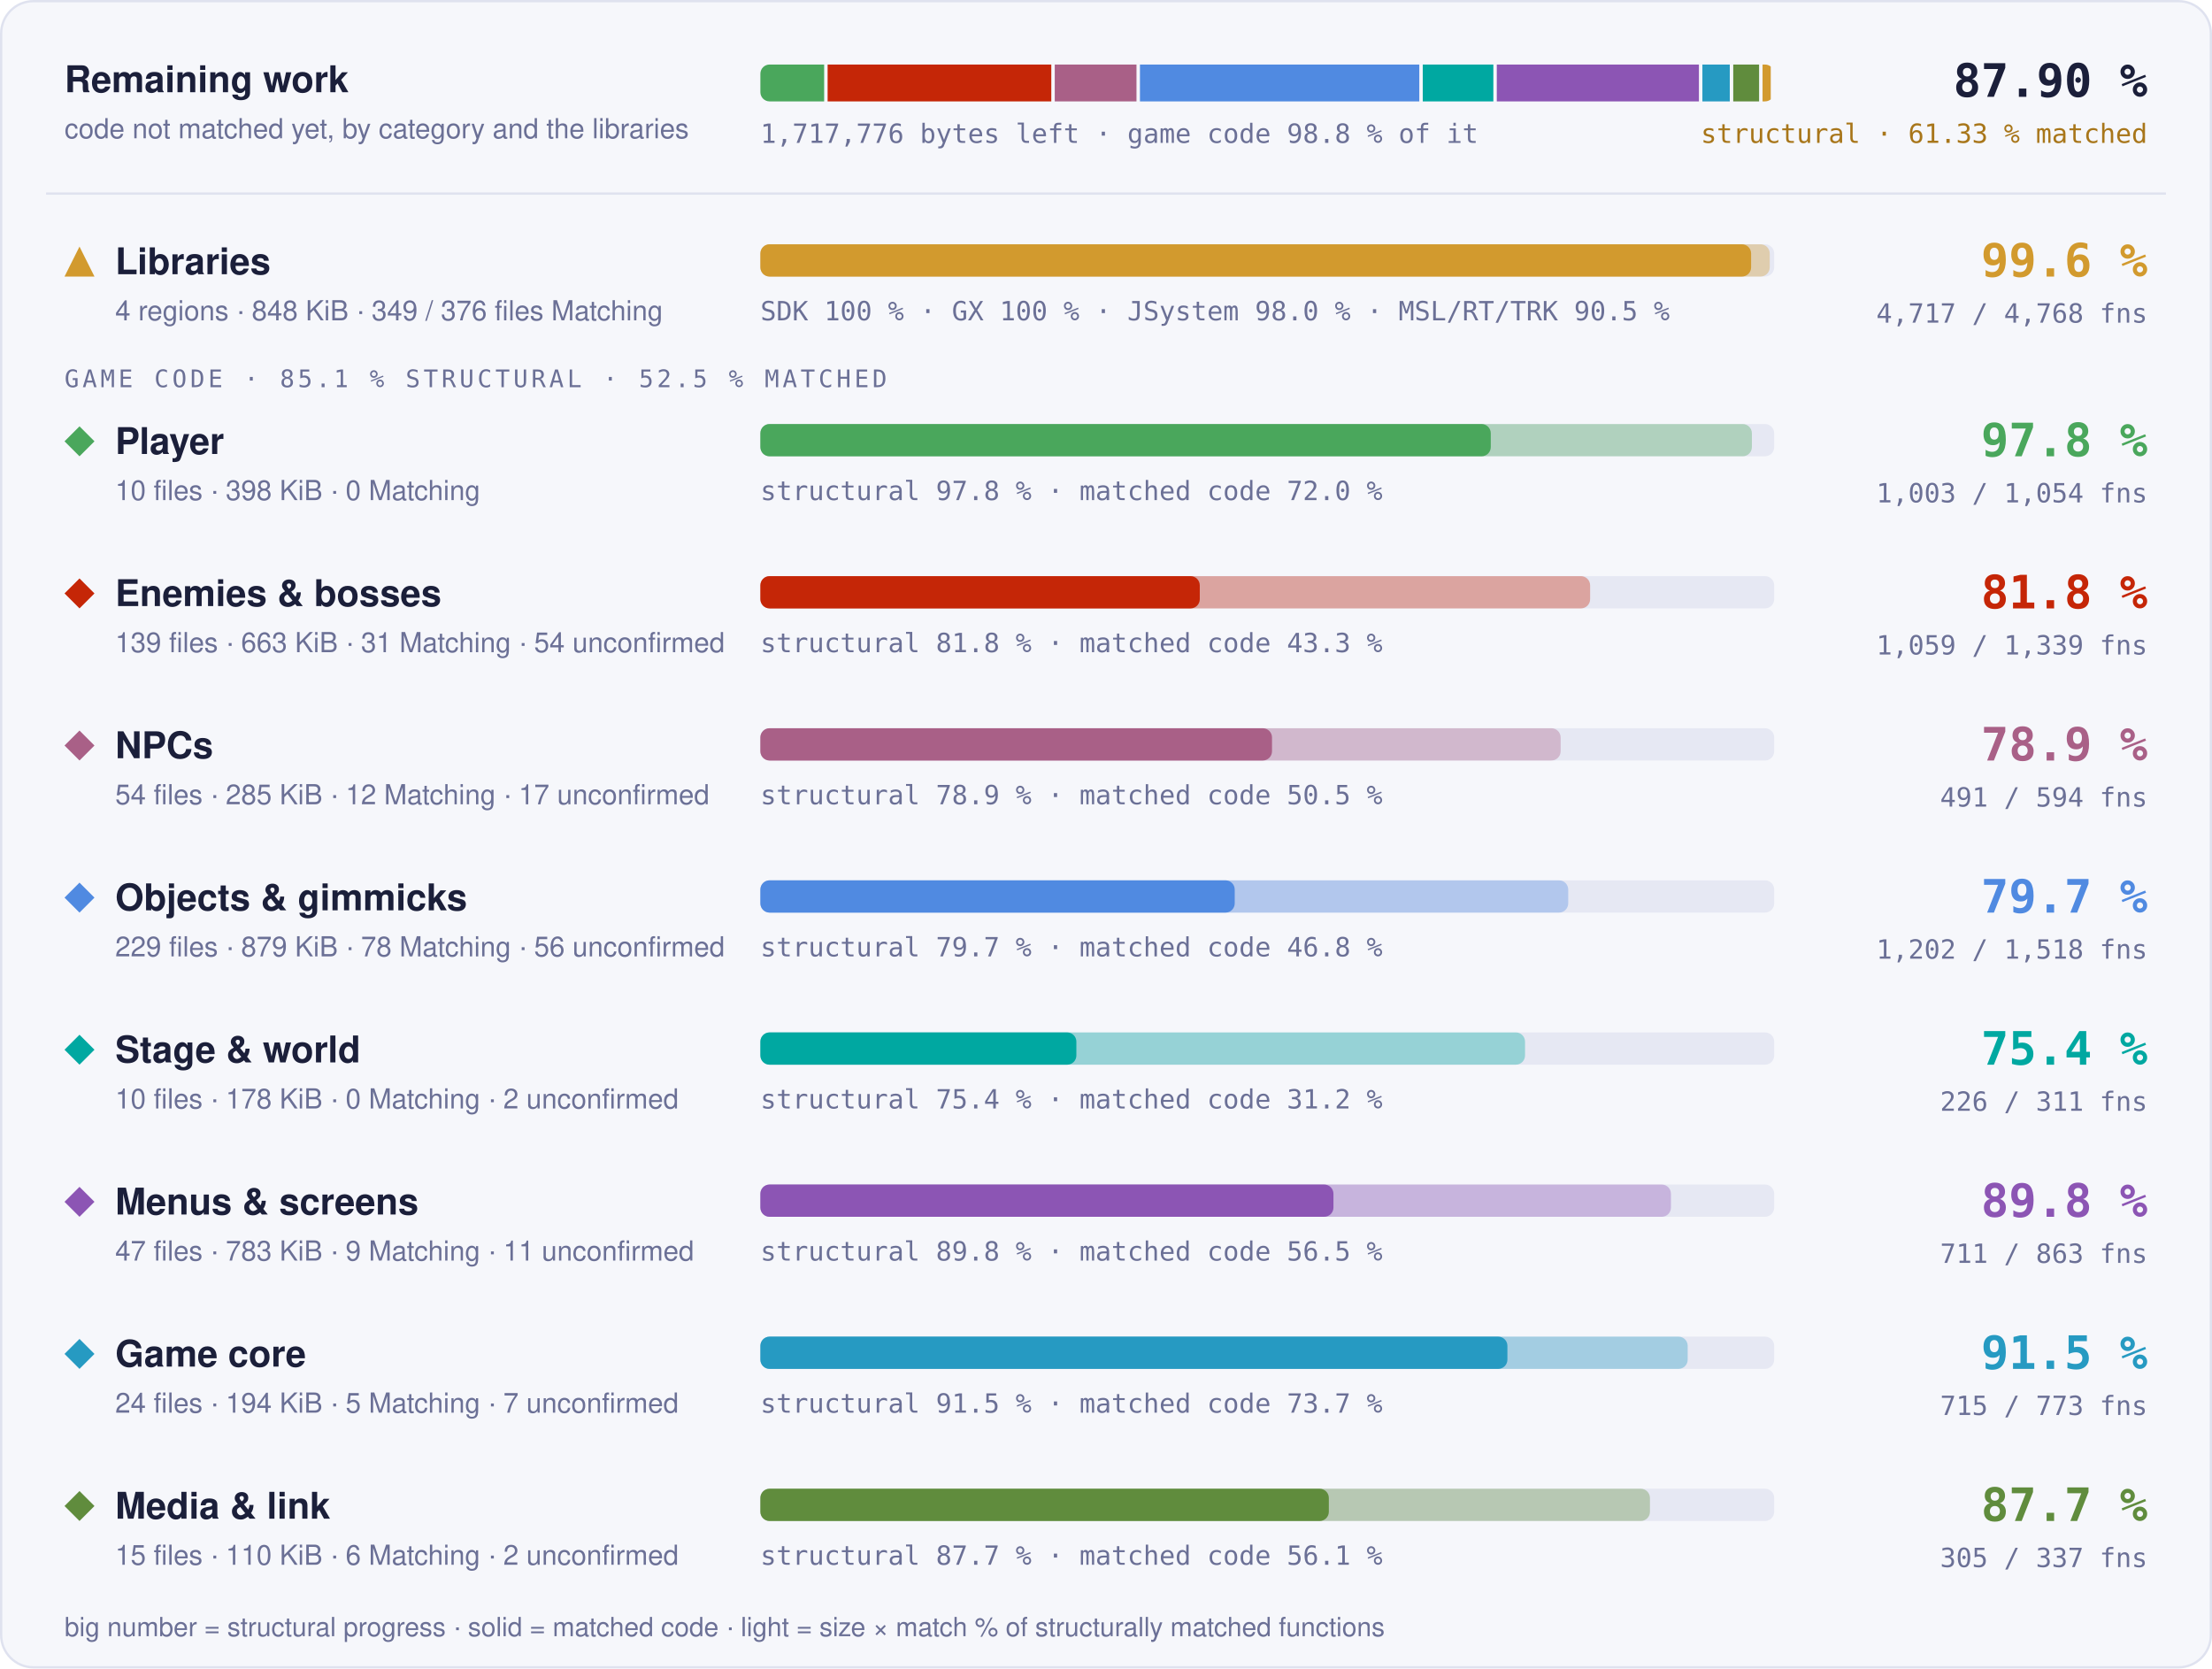
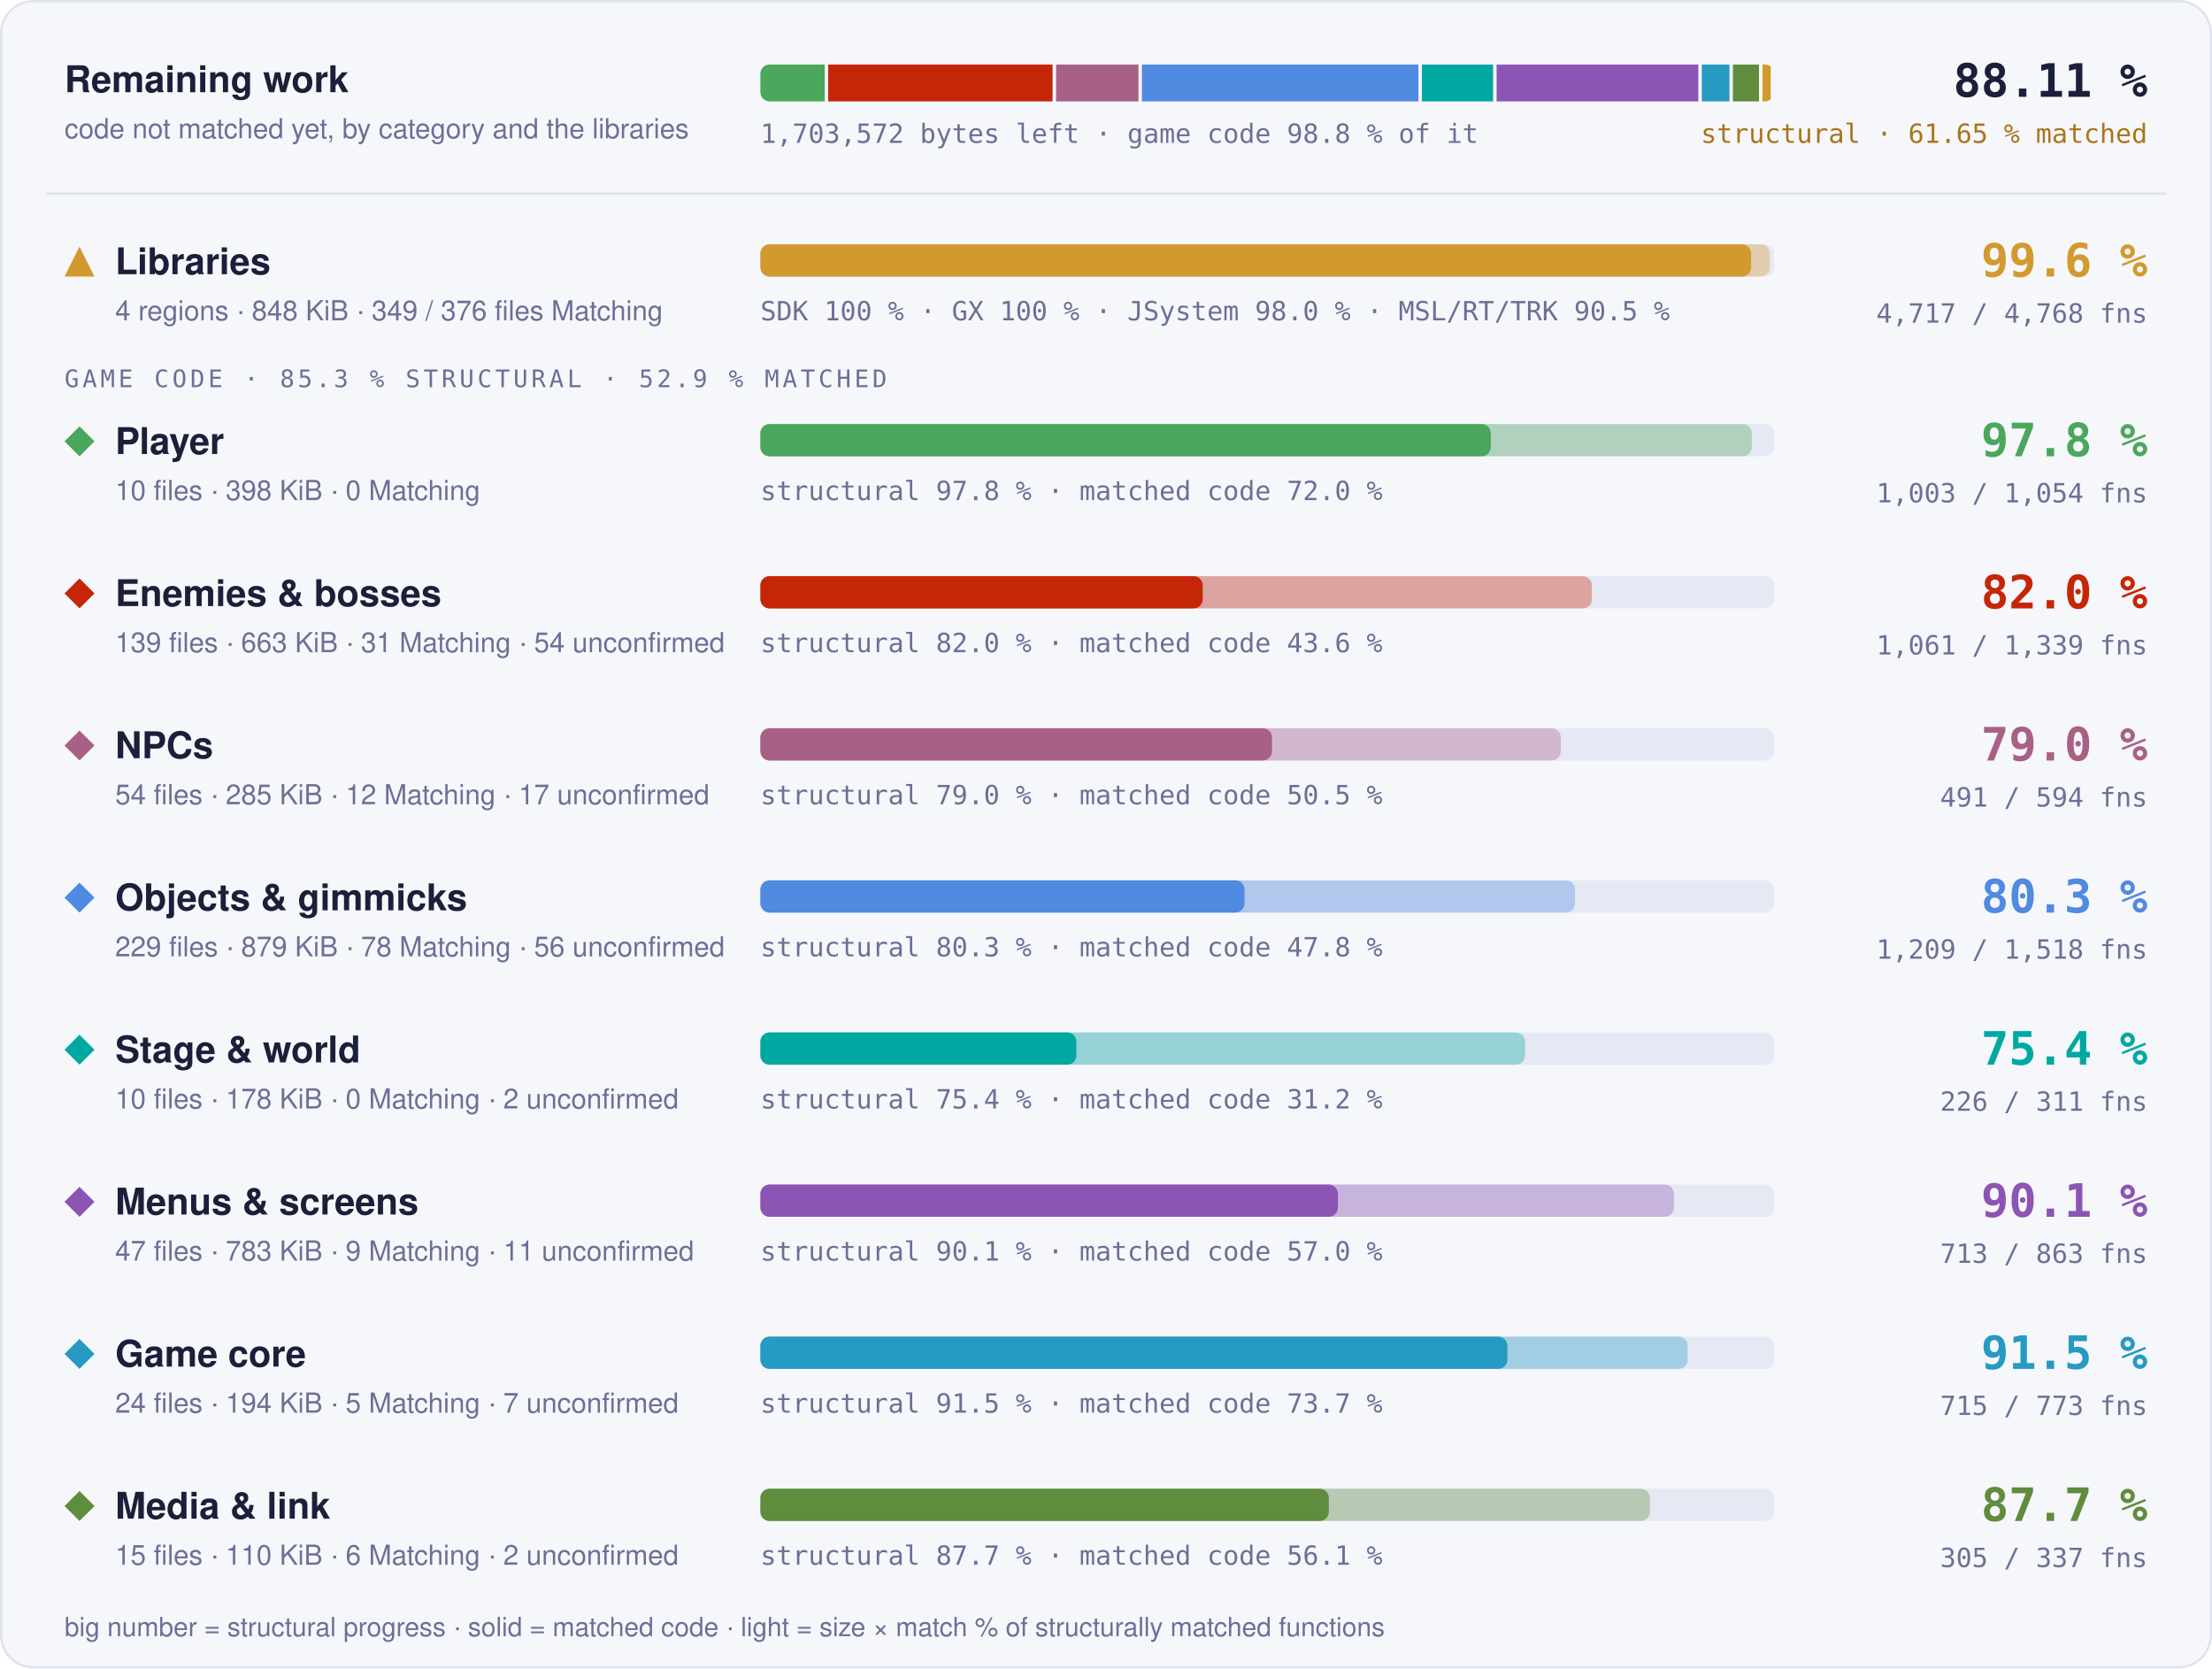
- <svg xmlns="http://www.w3.org/2000/svg" width="960" height="724" viewBox="0 0 960 724" role="img" aria-label="Progress overview: Libraries 99.6 % structural, 97.7 % matched code, 4717 of 4768 functions; Player 97.8 % structural, 72.0 % matched code, 1003 of 1054 functions; Enemies &amp; bosses 81.8 % structural, 43.3 % matched code, 1059 of 1339 functions; NPCs 78.9 % structural, 50.5 % matched code, 491 of 594 functions; Objects &amp; gimmicks 79.7 % structural, 46.8 % matched code, 1202 of 1518 functions; Stage &amp; world 75.4 % structural, 31.2 % matched code, 226 of 311 functions; Menus &amp; screens 89.8 % structural, 56.5 % matched code, 711 of 863 functions; Game core 91.5 % structural, 73.7 % matched code, 715 of 773 functions; Media &amp; link 87.7 % structural, 56.1 % matched code, 305 of 337 functions">
+ <svg xmlns="http://www.w3.org/2000/svg" width="960" height="724" viewBox="0 0 960 724" role="img" aria-label="Progress overview: Libraries 99.6 % structural, 97.7 % matched code, 4717 of 4768 functions; Player 97.8 % structural, 72.0 % matched code, 1003 of 1054 functions; Enemies &amp; bosses 82.0 % structural, 43.6 % matched code, 1061 of 1339 functions; NPCs 79.0 % structural, 50.5 % matched code, 491 of 594 functions; Objects &amp; gimmicks 80.3 % structural, 47.8 % matched code, 1209 of 1518 functions; Stage &amp; world 75.4 % structural, 31.2 % matched code, 226 of 311 functions; Menus &amp; screens 90.1 % structural, 57.0 % matched code, 713 of 863 functions; Game core 91.5 % structural, 73.7 % matched code, 715 of 773 functions; Media &amp; link 87.7 % structural, 56.1 % matched code, 305 of 337 functions">
  <style>text { font-family: -apple-system, BlinkMacSystemFont, 'Segoe UI', Helvetica, Arial, sans-serif; } .mono { font-family: ui-monospace, SFMono-Regular, 'SF Mono', Menlo, Consolas, monospace; } .grow { transform-box: fill-box; transform-origin: 0 50%; animation: grow 1.4s cubic-bezier(.2,.8,.2,1) both; } @keyframes grow { from { transform: scaleX(0); } } @media (prefers-reduced-motion: reduce) { * { animation: none !important; } }</style>
  <rect x="0.5" y="0.5" width="959" height="723" rx="14" fill="#f6f7fb" stroke="#dfe2ef" />
  <text x="28" y="40" font-size="16" font-weight="700" fill="#1b1f3a">Remaining work</text>
  <text x="28" y="60" font-size="12" fill="#6b7096">code not matched yet, by category and the libraries</text>
  <clipPath id="rw">
    <rect x="330" y="28" width="440" height="16" rx="4" />
  </clipPath>
  <g clip-path="url(#rw)">
-     <rect class="grow" x="330.00" y="28" width="27.68" height="16" fill="#4aa75c" />
-     <rect class="grow" x="359.18" y="28" width="97.08" height="16" fill="#c52607" />
-     <rect class="grow" x="457.76" y="28" width="35.47" height="16" fill="#a96087" />
-     <rect class="grow" x="494.73" y="28" width="121.24" height="16" fill="#508ae1" />
-     <rect class="grow" x="617.47" y="28" width="30.64" height="16" fill="#00a8a1" />
-     <rect class="grow" x="649.60" y="28" width="87.73" height="16" fill="#8c55b4" />
-     <rect class="grow" x="738.83" y="28" width="11.89" height="16" fill="#269ac2" />
-     <rect class="grow" x="752.22" y="28" width="11.22" height="16" fill="#608c3d" />
-     <rect class="grow" x="764.94" y="28" width="3.56" height="16" fill="#d29a2e" />
+     <rect class="grow" x="330.00" y="28" width="27.93" height="16" fill="#4aa75c" />
+     <rect class="grow" x="359.43" y="28" width="97.39" height="16" fill="#c52607" />
+     <rect class="grow" x="458.32" y="28" width="35.78" height="16" fill="#a96087" />
+     <rect class="grow" x="495.59" y="28" width="120.01" height="16" fill="#508ae1" />
+     <rect class="grow" x="617.10" y="28" width="30.90" height="16" fill="#00a8a1" />
+     <rect class="grow" x="649.51" y="28" width="87.57" height="16" fill="#8c55b4" />
+     <rect class="grow" x="738.57" y="28" width="12.00" height="16" fill="#269ac2" />
+     <rect class="grow" x="752.07" y="28" width="11.32" height="16" fill="#608c3d" />
+     <rect class="grow" x="764.90" y="28" width="3.60" height="16" fill="#d29a2e" />
  </g>
-   <text x="330" y="62" class="mono" font-size="11.5" fill="#6b7096">1,717,776 bytes left · game code 98.8 % of it</text>
-   <text x="932" y="42" text-anchor="end" class="mono" font-size="20" font-weight="700" fill="#1b1f3a">87.90 %</text>
-   <text x="932" y="62" text-anchor="end" class="mono" font-size="11.5" fill="#a8761a">structural · 61.33 % matched</text>
+   <text x="330" y="62" class="mono" font-size="11.5" fill="#6b7096">1,703,572 bytes left · game code 98.8 % of it</text>
+   <text x="932" y="42" text-anchor="end" class="mono" font-size="20" font-weight="700" fill="#1b1f3a">88.11 %</text>
+   <text x="932" y="62" text-anchor="end" class="mono" font-size="11.5" fill="#a8761a">structural · 61.65 % matched</text>
  <line x1="20" x2="940" y1="84" y2="84" stroke="#dfe2ef" />
  <g fill="#d29a2e">
    <path d="M34.5 107L41 120L28 120Z" />
  </g>
  <text x="50" y="119" font-size="16" font-weight="700" fill="#1b1f3a">Libraries</text>
  <text x="50" y="139" font-size="12" fill="#6b7096">4 regions · 848 KiB · 349 / 376 files Matching</text>
  <rect x="330" y="106" width="440" height="14" rx="4" fill="#e6e8f3" />
  <rect class="grow" style="animation-delay:0.0s" x="330" y="106" width="438.06" height="14" rx="4" fill="#d29a2e" fill-opacity="0.35" />
  <rect class="grow" style="animation-delay:0.0s" x="330" y="106" width="429.98" height="14" rx="4" fill="#d29a2e" />
  <text x="330" y="139" class="mono" font-size="11.5" fill="#6b7096">SDK 100 % · GX 100 % · JSystem 98.0 % · MSL/RT/TRK 90.5 %</text>
  <text x="932" y="120" text-anchor="end" class="mono" font-size="20" font-weight="700" fill="#d29a2e">99.6 %</text>
  <text x="932" y="140" text-anchor="end" class="mono" font-size="11.5" fill="#6b7096">4,717 / 4,768 fns</text>
-   <text x="28" y="168" class="mono" font-size="10.5" letter-spacing="0.14em" fill="#6b7096">GAME CODE · 85.1 % STRUCTURAL · 52.5 % MATCHED</text>
+   <text x="28" y="168" class="mono" font-size="10.5" letter-spacing="0.14em" fill="#6b7096">GAME CODE · 85.3 % STRUCTURAL · 52.9 % MATCHED</text>
  <g fill="#4aa75c">
    <path d="M34.5 185L41 191.5L34.5 198L28 191.5Z" />
  </g>
  <text x="50" y="197" font-size="16" font-weight="700" fill="#1b1f3a">Player</text>
  <text x="50" y="217" font-size="12" fill="#6b7096">10 files · 398 KiB · 0 Matching</text>
  <rect x="330" y="184" width="440" height="14" rx="4" fill="#e6e8f3" />
-   <rect class="grow" style="animation-delay:0.1s" x="330" y="184" width="430.31" height="14" rx="4" fill="#4aa75c" fill-opacity="0.35" />
+   <rect class="grow" style="animation-delay:0.1s" x="330" y="184" width="430.30" height="14" rx="4" fill="#4aa75c" fill-opacity="0.35" />
  <rect class="grow" style="animation-delay:0.1s" x="330" y="184" width="316.99" height="14" rx="4" fill="#4aa75c" />
  <text x="330" y="217" class="mono" font-size="11.5" fill="#6b7096">structural 97.8 % · matched code 72.0 %</text>
  <text x="932" y="198" text-anchor="end" class="mono" font-size="20" font-weight="700" fill="#4aa75c">97.8 %</text>
  <text x="932" y="218" text-anchor="end" class="mono" font-size="11.5" fill="#6b7096">1,003 / 1,054 fns</text>
  <g fill="#c52607">
    <path d="M34.5 251L41 257.5L34.5 264L28 257.5Z" />
  </g>
  <text x="50" y="263" font-size="16" font-weight="700" fill="#1b1f3a">Enemies &amp; bosses</text>
  <text x="50" y="283" font-size="12" fill="#6b7096">139 files · 663 KiB · 31 Matching · 54 unconfirmed</text>
  <rect x="330" y="250" width="440" height="14" rx="4" fill="#e6e8f3" />
-   <rect class="grow" style="animation-delay:0.2s" x="330" y="250" width="360.11" height="14" rx="4" fill="#c52607" fill-opacity="0.35" />
-   <rect class="grow" style="animation-delay:0.2s" x="330" y="250" width="190.70" height="14" rx="4" fill="#c52607" />
-   <text x="330" y="283" class="mono" font-size="11.5" fill="#6b7096">structural 81.8 % · matched code 43.3 %</text>
-   <text x="932" y="264" text-anchor="end" class="mono" font-size="20" font-weight="700" fill="#c52607">81.8 %</text>
-   <text x="932" y="284" text-anchor="end" class="mono" font-size="11.5" fill="#6b7096">1,059 / 1,339 fns</text>
+   <rect class="grow" style="animation-delay:0.2s" x="330" y="250" width="360.88" height="14" rx="4" fill="#c52607" fill-opacity="0.35" />
+   <rect class="grow" style="animation-delay:0.2s" x="330" y="250" width="191.98" height="14" rx="4" fill="#c52607" />
+   <text x="330" y="283" class="mono" font-size="11.5" fill="#6b7096">structural 82.0 % · matched code 43.6 %</text>
+   <text x="932" y="264" text-anchor="end" class="mono" font-size="20" font-weight="700" fill="#c52607">82.0 %</text>
+   <text x="932" y="284" text-anchor="end" class="mono" font-size="11.5" fill="#6b7096">1,061 / 1,339 fns</text>
  <g fill="#a96087">
    <path d="M34.5 317L41 323.5L34.5 330L28 323.5Z" />
  </g>
  <text x="50" y="329" font-size="16" font-weight="700" fill="#1b1f3a">NPCs</text>
  <text x="50" y="349" font-size="12" fill="#6b7096">54 files · 285 KiB · 12 Matching · 17 unconfirmed</text>
  <rect x="330" y="316" width="440" height="14" rx="4" fill="#e6e8f3" />
-   <rect class="grow" style="animation-delay:0.3s" x="330" y="316" width="347.31" height="14" rx="4" fill="#a96087" fill-opacity="0.35" />
+   <rect class="grow" style="animation-delay:0.3s" x="330" y="316" width="347.38" height="14" rx="4" fill="#a96087" fill-opacity="0.35" />
  <rect class="grow" style="animation-delay:0.3s" x="330" y="316" width="222.05" height="14" rx="4" fill="#a96087" />
-   <text x="330" y="349" class="mono" font-size="11.5" fill="#6b7096">structural 78.9 % · matched code 50.5 %</text>
-   <text x="932" y="330" text-anchor="end" class="mono" font-size="20" font-weight="700" fill="#a96087">78.9 %</text>
+   <text x="330" y="349" class="mono" font-size="11.5" fill="#6b7096">structural 79.0 % · matched code 50.5 %</text>
+   <text x="932" y="330" text-anchor="end" class="mono" font-size="20" font-weight="700" fill="#a96087">79.0 %</text>
  <text x="932" y="350" text-anchor="end" class="mono" font-size="11.5" fill="#6b7096">491 / 594 fns</text>
  <g fill="#508ae1">
    <path d="M34.5 383L41 389.5L34.5 396L28 389.5Z" />
  </g>
  <text x="50" y="395" font-size="16" font-weight="700" fill="#1b1f3a">Objects &amp; gimmicks</text>
  <text x="50" y="415" font-size="12" fill="#6b7096">229 files · 879 KiB · 78 Matching · 56 unconfirmed</text>
  <rect x="330" y="382" width="440" height="14" rx="4" fill="#e6e8f3" />
-   <rect class="grow" style="animation-delay:0.4s" x="330" y="382" width="350.60" height="14" rx="4" fill="#508ae1" fill-opacity="0.35" />
-   <rect class="grow" style="animation-delay:0.4s" x="330" y="382" width="205.86" height="14" rx="4" fill="#508ae1" />
-   <text x="330" y="415" class="mono" font-size="11.5" fill="#6b7096">structural 79.7 % · matched code 46.8 %</text>
-   <text x="932" y="396" text-anchor="end" class="mono" font-size="20" font-weight="700" fill="#508ae1">79.7 %</text>
-   <text x="932" y="416" text-anchor="end" class="mono" font-size="11.5" fill="#6b7096">1,202 / 1,518 fns</text>
+   <rect class="grow" style="animation-delay:0.4s" x="330" y="382" width="353.52" height="14" rx="4" fill="#508ae1" fill-opacity="0.35" />
+   <rect class="grow" style="animation-delay:0.4s" x="330" y="382" width="210.11" height="14" rx="4" fill="#508ae1" />
+   <text x="330" y="415" class="mono" font-size="11.5" fill="#6b7096">structural 80.3 % · matched code 47.8 %</text>
+   <text x="932" y="396" text-anchor="end" class="mono" font-size="20" font-weight="700" fill="#508ae1">80.3 %</text>
+   <text x="932" y="416" text-anchor="end" class="mono" font-size="11.5" fill="#6b7096">1,209 / 1,518 fns</text>
  <g fill="#00a8a1">
    <path d="M34.5 449L41 455.5L34.5 462L28 455.5Z" />
  </g>
  <text x="50" y="461" font-size="16" font-weight="700" fill="#1b1f3a">Stage &amp; world</text>
  <text x="50" y="481" font-size="12" fill="#6b7096">10 files · 178 KiB · 0 Matching · 2 unconfirmed</text>
  <rect x="330" y="448" width="440" height="14" rx="4" fill="#e6e8f3" />
  <rect class="grow" style="animation-delay:0.5s" x="330" y="448" width="331.86" height="14" rx="4" fill="#00a8a1" fill-opacity="0.35" />
  <rect class="grow" style="animation-delay:0.5s" x="330" y="448" width="137.14" height="14" rx="4" fill="#00a8a1" />
  <text x="330" y="481" class="mono" font-size="11.5" fill="#6b7096">structural 75.4 % · matched code 31.2 %</text>
  <text x="932" y="462" text-anchor="end" class="mono" font-size="20" font-weight="700" fill="#00a8a1">75.4 %</text>
  <text x="932" y="482" text-anchor="end" class="mono" font-size="11.5" fill="#6b7096">226 / 311 fns</text>
  <g fill="#8c55b4">
    <path d="M34.5 515L41 521.5L34.5 528L28 521.5Z" />
  </g>
  <text x="50" y="527" font-size="16" font-weight="700" fill="#1b1f3a">Menus &amp; screens</text>
  <text x="50" y="547" font-size="12" fill="#6b7096">47 files · 783 KiB · 9 Matching · 11 unconfirmed</text>
  <rect x="330" y="514" width="440" height="14" rx="4" fill="#e6e8f3" />
-   <rect class="grow" style="animation-delay:0.6s" x="330" y="514" width="395.18" height="14" rx="4" fill="#8c55b4" fill-opacity="0.35" />
-   <rect class="grow" style="animation-delay:0.6s" x="330" y="514" width="248.71" height="14" rx="4" fill="#8c55b4" />
-   <text x="330" y="547" class="mono" font-size="11.5" fill="#6b7096">structural 89.8 % · matched code 56.5 %</text>
-   <text x="932" y="528" text-anchor="end" class="mono" font-size="20" font-weight="700" fill="#8c55b4">89.8 %</text>
-   <text x="932" y="548" text-anchor="end" class="mono" font-size="11.5" fill="#6b7096">711 / 863 fns</text>
+   <rect class="grow" style="animation-delay:0.6s" x="330" y="514" width="396.48" height="14" rx="4" fill="#8c55b4" fill-opacity="0.35" />
+   <rect class="grow" style="animation-delay:0.6s" x="330" y="514" width="250.65" height="14" rx="4" fill="#8c55b4" />
+   <text x="330" y="547" class="mono" font-size="11.5" fill="#6b7096">structural 90.1 % · matched code 57.0 %</text>
+   <text x="932" y="528" text-anchor="end" class="mono" font-size="20" font-weight="700" fill="#8c55b4">90.1 %</text>
+   <text x="932" y="548" text-anchor="end" class="mono" font-size="11.5" fill="#6b7096">713 / 863 fns</text>
  <g fill="#269ac2">
    <path d="M34.5 581L41 587.5L34.5 594L28 587.5Z" />
  </g>
  <text x="50" y="593" font-size="16" font-weight="700" fill="#1b1f3a">Game core</text>
  <text x="50" y="613" font-size="12" fill="#6b7096">24 files · 194 KiB · 5 Matching · 7 unconfirmed</text>
  <rect x="330" y="580" width="440" height="14" rx="4" fill="#e6e8f3" />
  <rect class="grow" style="animation-delay:0.7s" x="330" y="580" width="402.45" height="14" rx="4" fill="#269ac2" fill-opacity="0.35" />
  <rect class="grow" style="animation-delay:0.7s" x="330" y="580" width="324.21" height="14" rx="4" fill="#269ac2" />
  <text x="330" y="613" class="mono" font-size="11.5" fill="#6b7096">structural 91.5 % · matched code 73.7 %</text>
  <text x="932" y="594" text-anchor="end" class="mono" font-size="20" font-weight="700" fill="#269ac2">91.5 %</text>
  <text x="932" y="614" text-anchor="end" class="mono" font-size="11.5" fill="#6b7096">715 / 773 fns</text>
  <g fill="#608c3d">
    <path d="M34.5 647L41 653.5L34.5 660L28 653.5Z" />
  </g>
  <text x="50" y="659" font-size="16" font-weight="700" fill="#1b1f3a">Media &amp; link</text>
  <text x="50" y="679" font-size="12" fill="#6b7096">15 files · 110 KiB · 6 Matching · 2 unconfirmed</text>
  <rect x="330" y="646" width="440" height="14" rx="4" fill="#e6e8f3" />
  <rect class="grow" style="animation-delay:0.8s" x="330" y="646" width="386.07" height="14" rx="4" fill="#608c3d" fill-opacity="0.35" />
  <rect class="grow" style="animation-delay:0.8s" x="330" y="646" width="246.71" height="14" rx="4" fill="#608c3d" />
  <text x="330" y="679" class="mono" font-size="11.5" fill="#6b7096">structural 87.7 % · matched code 56.1 %</text>
  <text x="932" y="660" text-anchor="end" class="mono" font-size="20" font-weight="700" fill="#608c3d">87.7 %</text>
  <text x="932" y="680" text-anchor="end" class="mono" font-size="11.5" fill="#6b7096">305 / 337 fns</text>
  <text x="28" y="710" font-size="11.5" fill="#6b7096">big number = structural progress · solid = matched code · light = size × match % of structurally matched functions</text>
</svg>
